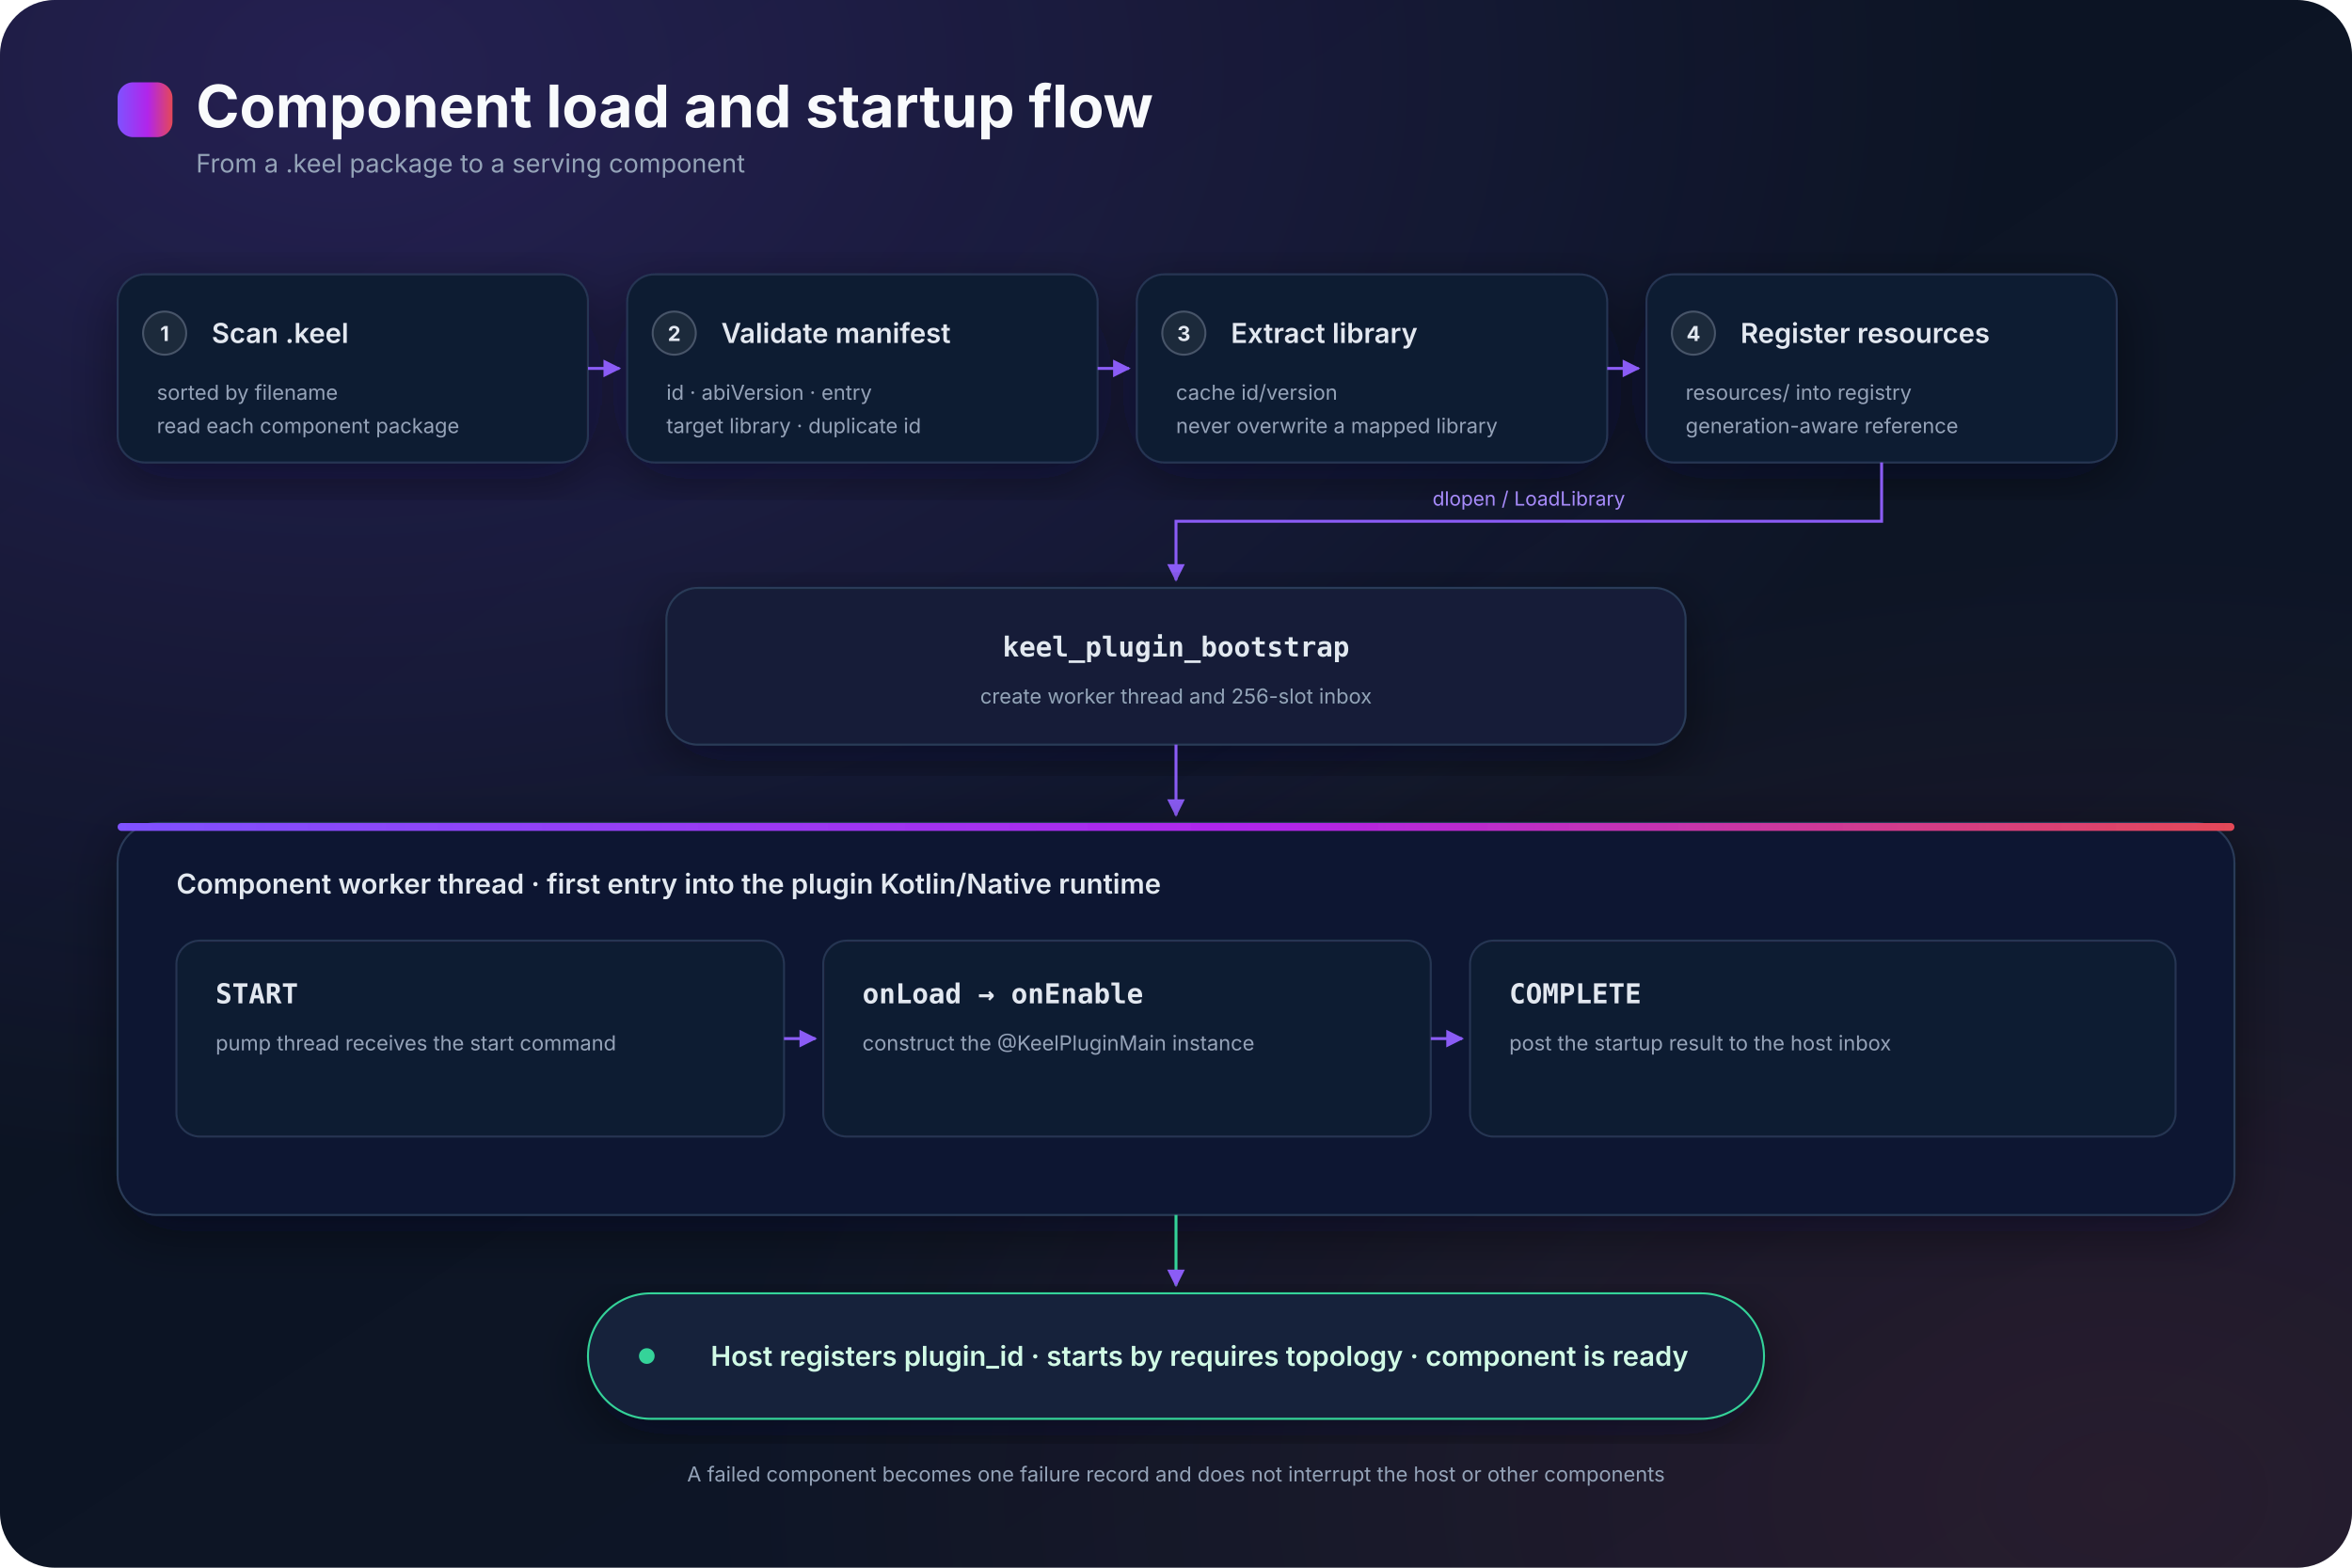
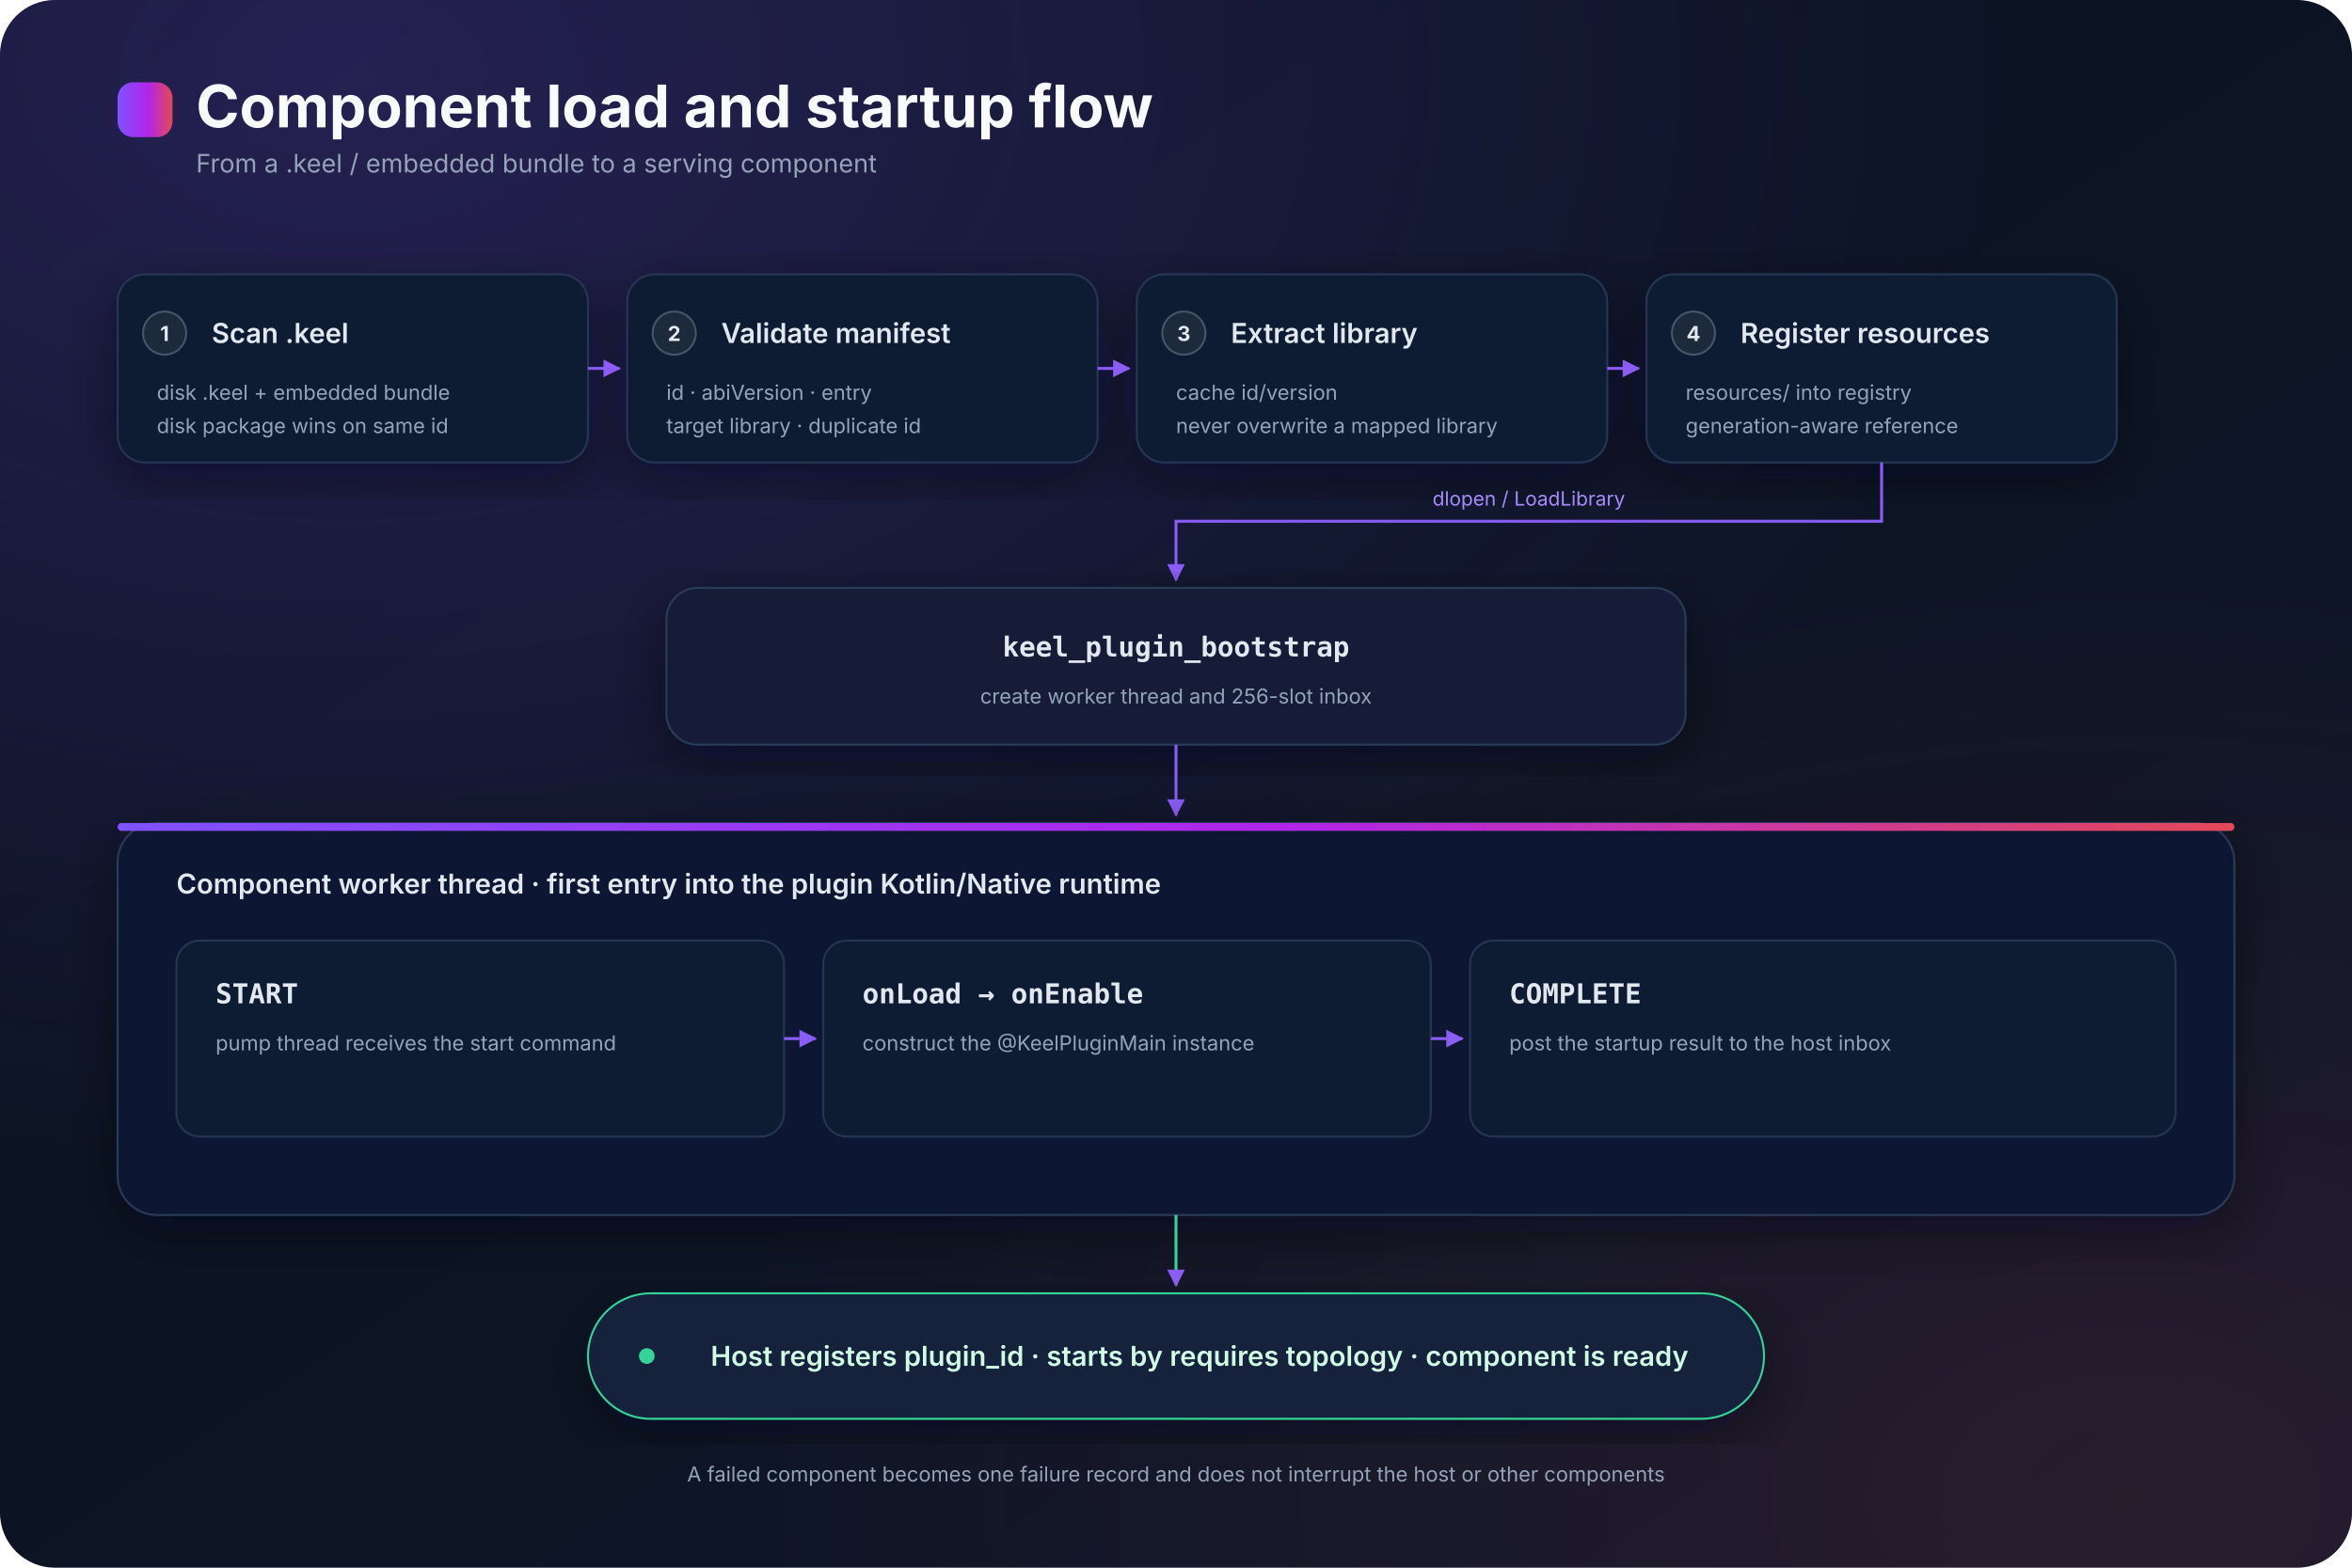
<svg xmlns="http://www.w3.org/2000/svg" width="1200" height="800" viewBox="0 0 1200 800" role="img" aria-labelledby="title desc">
  <defs>
    <linearGradient id="bg" x1="0" y1="0" x2="1" y2="1">
      <stop offset="0" stop-color="#0B1220" />
      <stop offset="1" stop-color="#0E1729" />
    </linearGradient>
    <linearGradient id="accent" x1="0" y1="0" x2="1" y2="0">
      <stop offset="0" stop-color="#7F52FF" />
      <stop offset="0.55" stop-color="#B125EA" />
      <stop offset="1" stop-color="#E44857" />
    </linearGradient>
    <radialGradient id="glowA" cx="0.15" cy="0.05" r="0.7">
      <stop offset="0" stop-color="#7F52FF" stop-opacity="0.22" />
      <stop offset="1" stop-color="#7F52FF" stop-opacity="0" />
    </radialGradient>
    <radialGradient id="glowB" cx="0.9" cy="0.95" r="0.6">
      <stop offset="0" stop-color="#E44857" stop-opacity="0.12" />
      <stop offset="1" stop-color="#E44857" stop-opacity="0" />
    </radialGradient>
    <filter id="shadow" x="-20%" y="-20%" width="140%" height="140%">
      <feDropShadow dx="0" dy="8" stdDeviation="14" flood-color="#020617" flood-opacity="0.45" />
    </filter>
    <marker id="arrow" viewBox="0 0 10 10" refX="9" refY="5" markerWidth="6" markerHeight="6" orient="auto-start-reverse">
      <path d="M 0 0 L 10 5 L 0 10 z" fill="#8B5CF6" />
    </marker>
    <style>
      .title { font-family: Inter, "Segoe UI", "Noto Sans", sans-serif; font-size: 30px; font-weight: 700; fill: #F8FAFC; }
      .subtitle { font-family: Inter, "Segoe UI", "Noto Sans", sans-serif; font-size: 13px; fill: #94A3B8; }
      .h3 { font-family: Inter, "Segoe UI", "Noto Sans", sans-serif; font-size: 14px; font-weight: 600; fill: #E2E8F0; }
      .body { font-family: Inter, "Segoe UI", "Noto Sans", sans-serif; font-size: 10.5px; fill: #94A3B8; }
      .micro { font-family: Inter, "Segoe UI", "Noto Sans", sans-serif; font-size: 9.5px; fill: #64748B; }
      .step { font-family: Inter, "Segoe UI", "Noto Sans", sans-serif; font-size: 10.5px; font-weight: 700; fill: #E2E8F0; }
      .accentText { font-family: Inter, "Segoe UI", "Noto Sans", sans-serif; font-size: 10px; fill: #A78BFA; }
      .finalText { font-family: Inter, "Segoe UI", "Noto Sans", sans-serif; font-size: 14px; font-weight: 600; fill: #D1FAE5; }
      .mono { font-family: "JetBrains Mono", "Cascadia Code", "SFMono-Regular", Consolas, monospace; }
    </style>
  </defs>
  <rect width="1200" height="800" rx="28" fill="url(#bg)" />
  <rect width="1200" height="800" rx="28" fill="url(#glowA)" />
  <rect width="1200" height="800" rx="28" fill="url(#glowB)" />
  <rect x="60" y="42" width="28" height="28" rx="8" fill="url(#accent)" />
  <text x="100" y="65" class="title">Component load and startup flow</text>
-   <text x="100" y="88" class="subtitle">From a .keel package to a serving component</text>
+   <text x="100" y="88" class="subtitle">From a .keel / embedded bundle to a serving component</text>
  <g filter="url(#shadow)">
    <rect x="60" y="140" width="240" height="96" rx="14" fill="#111C33" stroke="#253653" />
    <circle cx="84" cy="170" r="11" fill="#1E293B" stroke="#475569" />
    <text x="84" y="174" text-anchor="middle" class="step">1</text>
    <text x="108" y="175" class="h3">Scan .keel</text>
-     <text x="80" y="204" class="body">sorted by filename</text>
-     <text x="80" y="221" class="body">read each component package</text>
+     <text x="80" y="204" class="body">disk .keel + embedded bundle</text>
+     <text x="80" y="221" class="body">disk package wins on same id</text>
    <rect x="320" y="140" width="240" height="96" rx="14" fill="#111C33" stroke="#253653" />
    <circle cx="344" cy="170" r="11" fill="#1E293B" stroke="#475569" />
    <text x="344" y="174" text-anchor="middle" class="step">2</text>
    <text x="368" y="175" class="h3">Validate manifest</text>
    <text x="340" y="204" class="body">id · abiVersion · entry</text>
    <text x="340" y="221" class="body">target library · duplicate id</text>
    <rect x="580" y="140" width="240" height="96" rx="14" fill="#111C33" stroke="#253653" />
    <circle cx="604" cy="170" r="11" fill="#1E293B" stroke="#475569" />
    <text x="604" y="174" text-anchor="middle" class="step">3</text>
    <text x="628" y="175" class="h3">Extract library</text>
    <text x="600" y="204" class="body">cache id/version</text>
    <text x="600" y="221" class="body">never overwrite a mapped library</text>
    <rect x="840" y="140" width="240" height="96" rx="14" fill="#111C33" stroke="#253653" />
    <circle cx="864" cy="170" r="11" fill="#1E293B" stroke="#475569" />
    <text x="864" y="174" text-anchor="middle" class="step">4</text>
    <text x="888" y="175" class="h3">Register resources</text>
    <text x="860" y="204" class="body">resources/ into registry</text>
    <text x="860" y="221" class="body">generation-aware reference</text>
  </g>
  <line x1="300" y1="188" x2="316" y2="188" stroke="#8B5CF6" stroke-width="1.5" marker-end="url(#arrow)" />
  <line x1="560" y1="188" x2="576" y2="188" stroke="#8B5CF6" stroke-width="1.5" marker-end="url(#arrow)" />
  <line x1="820" y1="188" x2="836" y2="188" stroke="#8B5CF6" stroke-width="1.5" marker-end="url(#arrow)" />
  <path d="M 960 236 V 266 H 600 V 296" fill="none" stroke="#8B5CF6" stroke-width="1.5" marker-end="url(#arrow)" />
  <text x="780" y="258" text-anchor="middle" class="accentText">dlopen / LoadLibrary</text>
  <g filter="url(#shadow)">
    <rect x="340" y="300" width="520" height="80" rx="16" fill="#131F37" stroke="#2B3B58" />
    <text x="600" y="335" text-anchor="middle" class="h3 mono">keel_plugin_bootstrap</text>
    <text x="600" y="359" text-anchor="middle" class="body">create worker thread and 256-slot inbox</text>
  </g>
  <line x1="600" y1="380" x2="600" y2="416" stroke="#8B5CF6" stroke-width="1.5" marker-end="url(#arrow)" />
  <g filter="url(#shadow)">
    <rect x="60" y="420" width="1080" height="200" rx="20" fill="#0E1830" stroke="#2B3B58" />
    <rect x="60" y="420" width="1080" height="4" rx="2" fill="url(#accent)" />
    <text x="90" y="456" class="h3">Component worker thread · first entry into the plugin Kotlin/Native runtime</text>
    <rect x="90" y="480" width="310" height="100" rx="12" fill="#111C33" stroke="#253653" />
    <text x="110" y="512" class="h3 mono">START</text>
    <text x="110" y="536" class="body">pump thread receives the start command</text>
    <rect x="420" y="480" width="310" height="100" rx="12" fill="#111C33" stroke="#253653" />
    <text x="440" y="512" class="h3 mono">onLoad → onEnable</text>
    <text x="440" y="536" class="body">construct the @KeelPluginMain instance</text>
    <rect x="750" y="480" width="360" height="100" rx="12" fill="#111C33" stroke="#253653" />
    <text x="770" y="512" class="h3 mono">COMPLETE</text>
    <text x="770" y="536" class="body">post the startup result to the host inbox</text>
  </g>
  <line x1="400" y1="530" x2="416" y2="530" stroke="#8B5CF6" stroke-width="1.5" marker-end="url(#arrow)" />
  <line x1="730" y1="530" x2="746" y2="530" stroke="#8B5CF6" stroke-width="1.5" marker-end="url(#arrow)" />
  <line x1="600" y1="620" x2="600" y2="656" stroke="#34D399" stroke-width="1.5" marker-end="url(#arrow)" />
  <g filter="url(#shadow)">
    <rect x="300" y="660" width="600" height="64" rx="32" fill="#12203A" stroke="#34D399" />
    <circle cx="330" cy="692" r="4" fill="#34D399" />
    <text x="612" y="697" text-anchor="middle" class="finalText">Host registers plugin_id · starts by requires topology · component is ready</text>
  </g>
  <text x="600" y="756" text-anchor="middle" class="body">A failed component becomes one failure record and does not interrupt the host or other components</text>
</svg>
